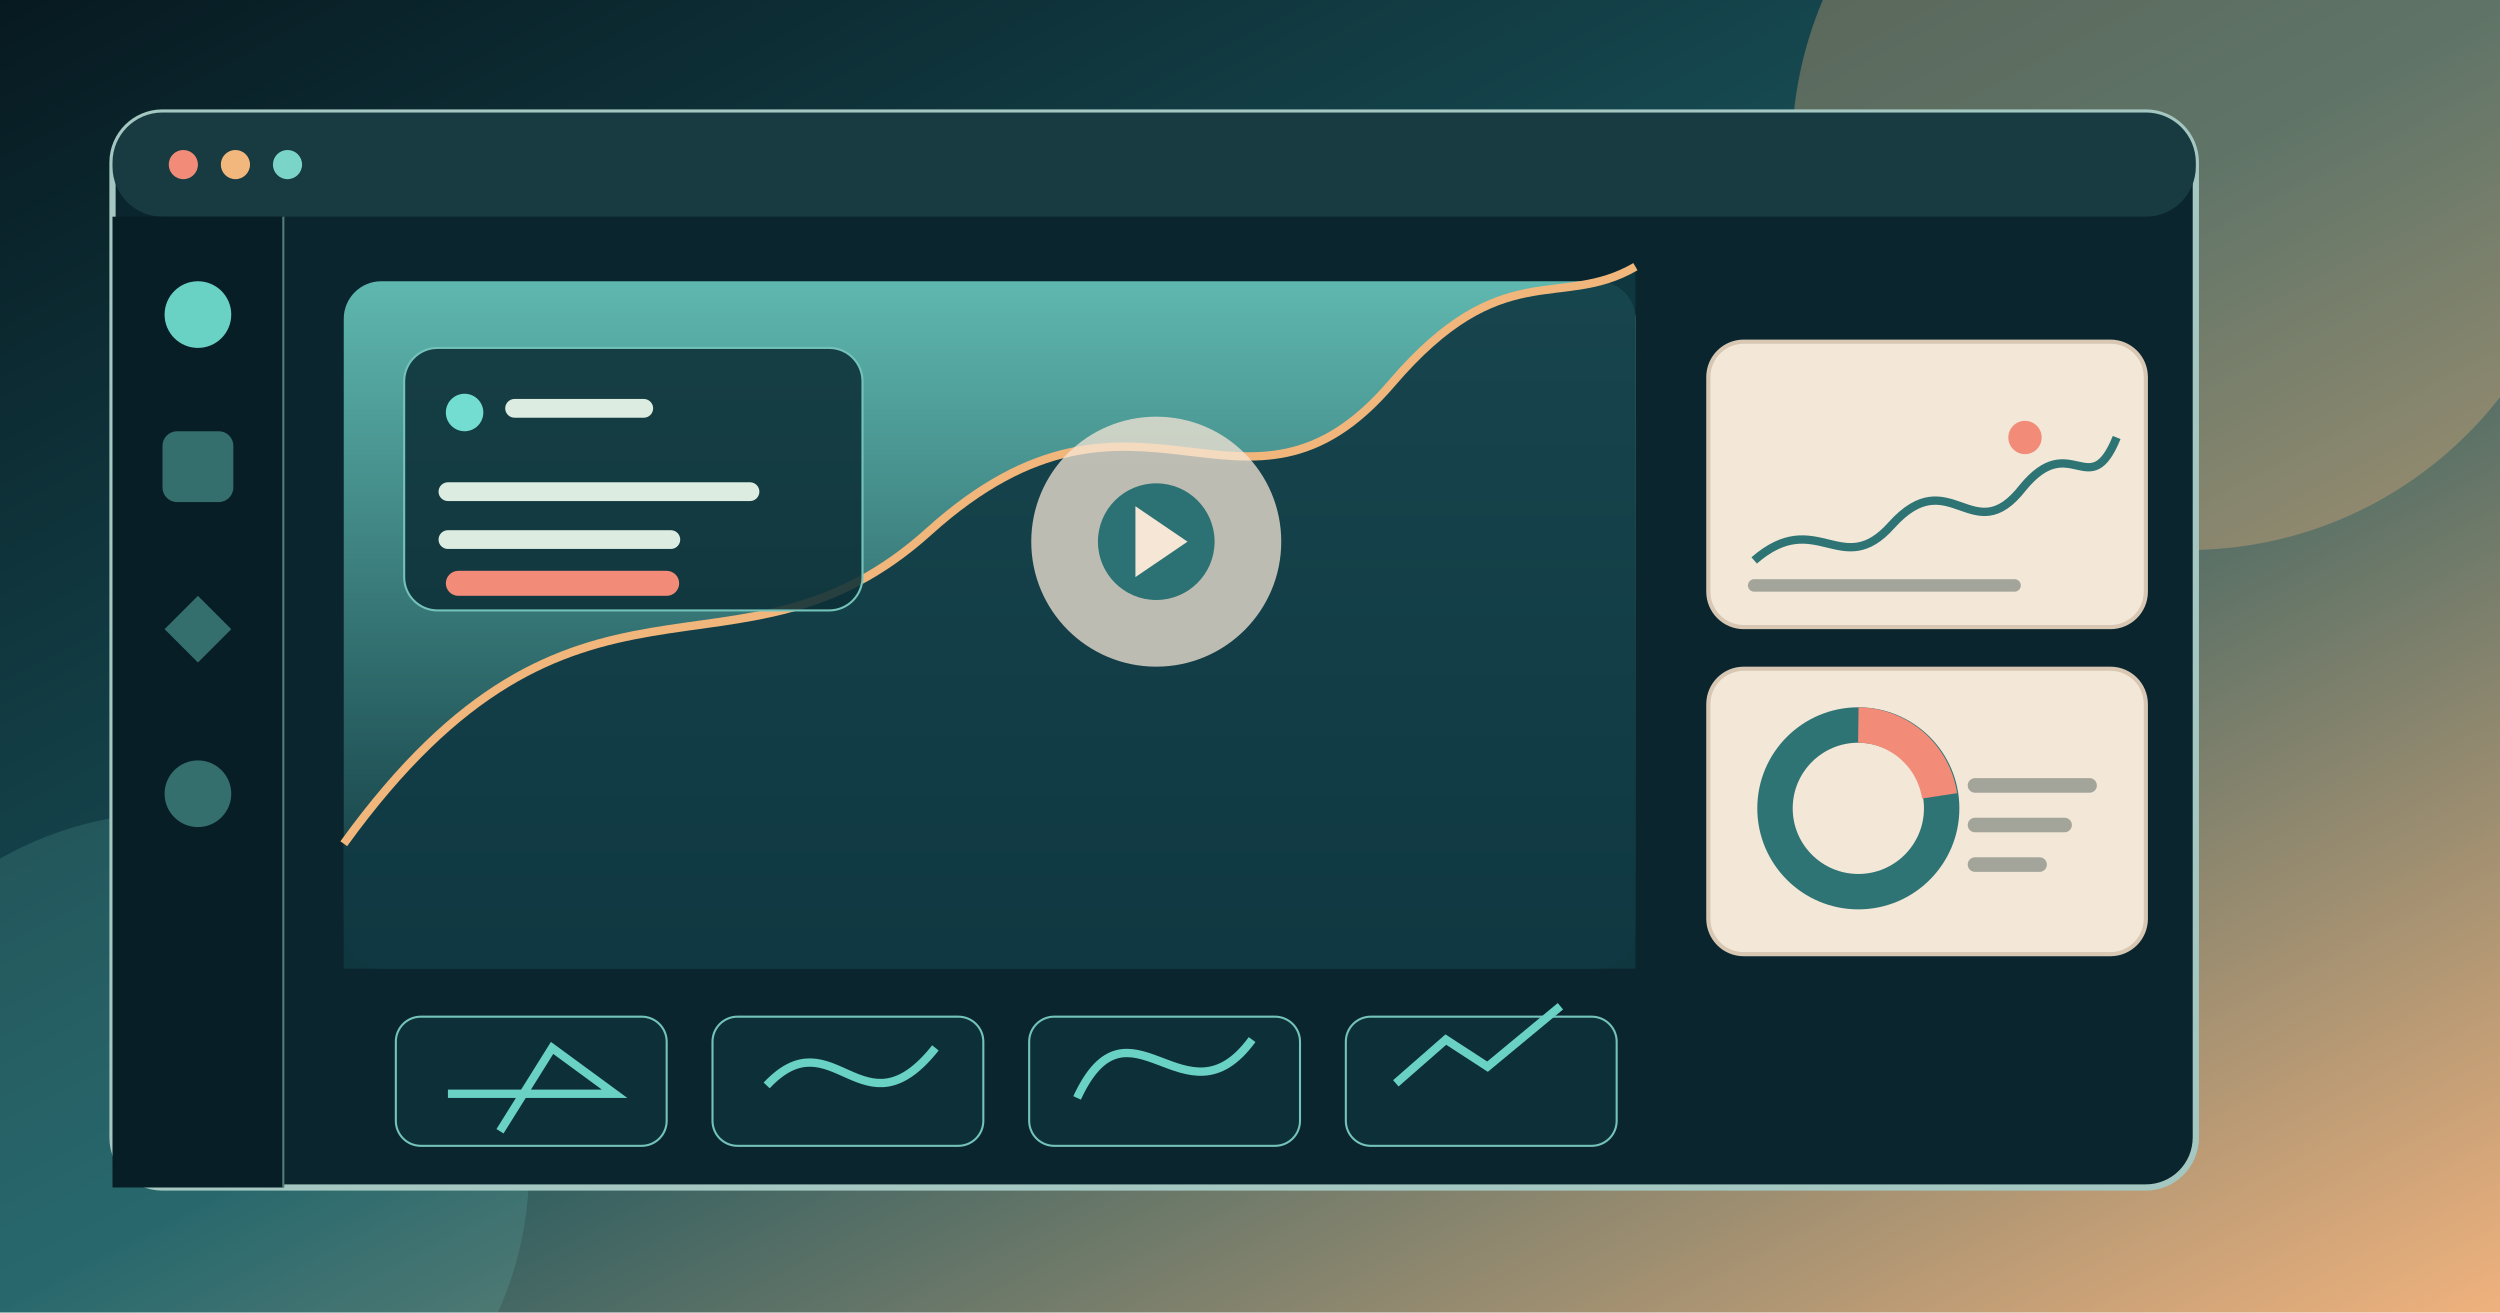
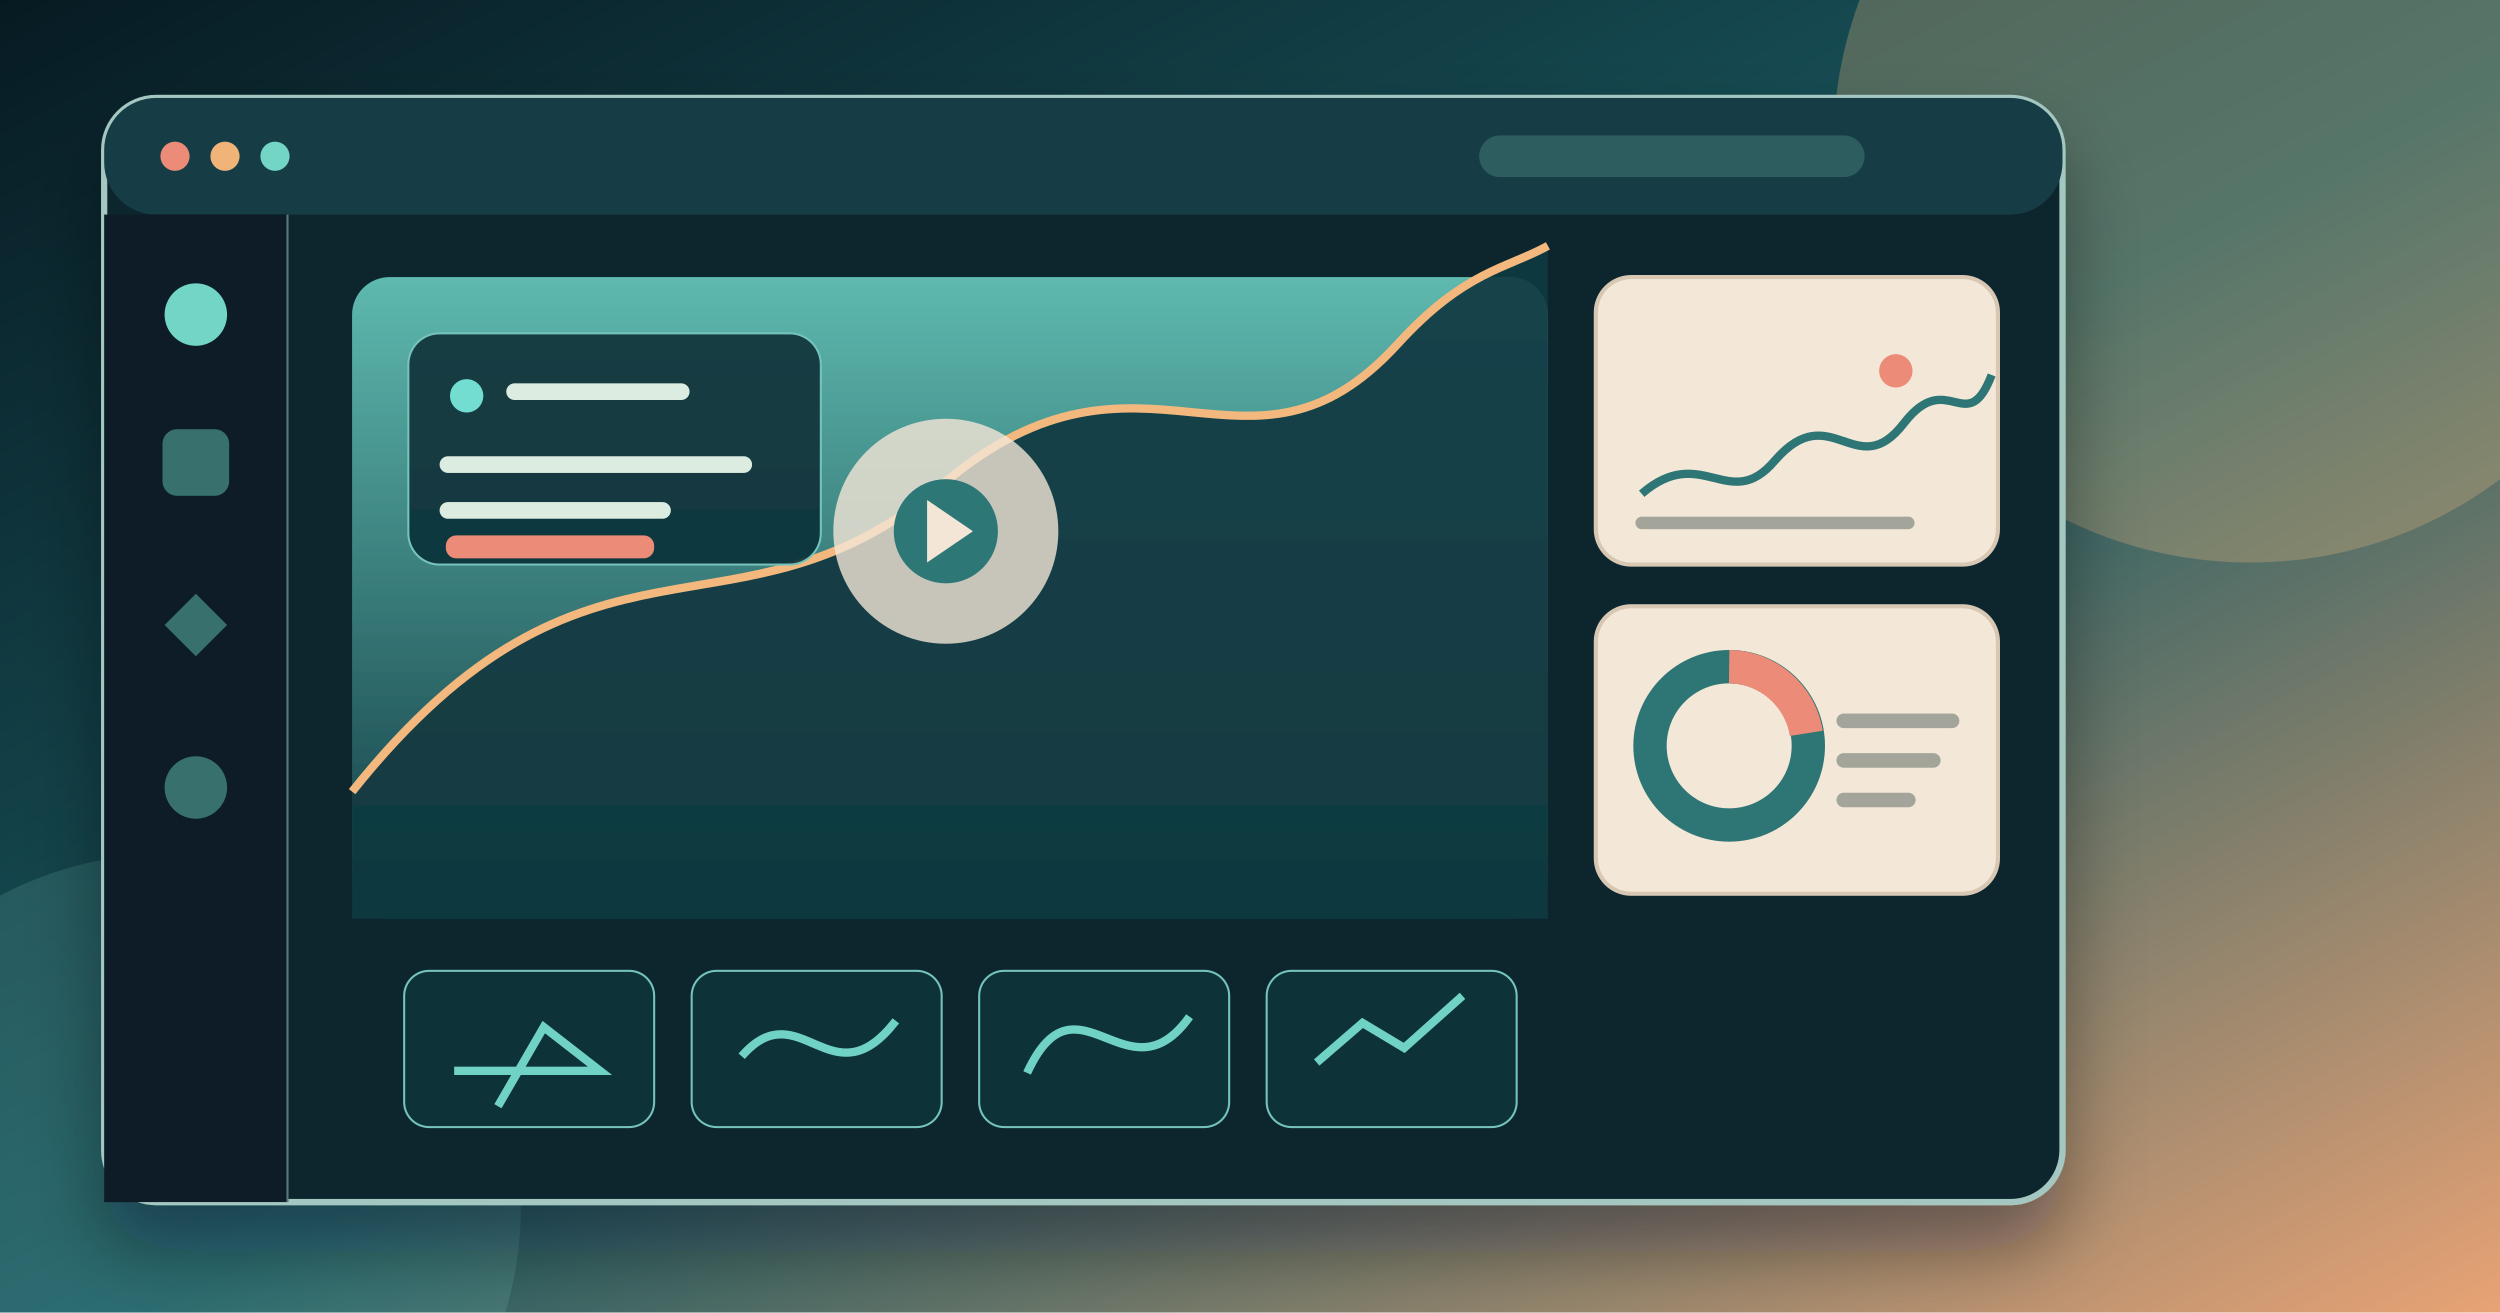
<svg xmlns="http://www.w3.org/2000/svg" viewBox="0 0 1200 630" fill="none">
  <defs>
    <linearGradient id="bg" x1="0" y1="0" x2="1" y2="1">
-       <stop stop-color="#071920" />
-       <stop offset=".5" stop-color="#1A555D" />
-       <stop offset="1" stop-color="#F0B27D" />
+       <stop stop-color="#071A22" />
+       <stop offset=".53" stop-color="#1B5B62" />
+       <stop offset="1" stop-color="#E9A375" />
    </linearGradient>
-     <linearGradient id="scene" x1="0" y1="0" x2="0" y2="1">
-       <stop stop-color="#5FB8B0" />
-       <stop offset="1" stop-color="#0B3038" />
+     <linearGradient id="preview" x1="0" y1="0" x2="0" y2="1">
+       <stop stop-color="#5EB9AF" />
+       <stop offset="1" stop-color="#123B43" />
    </linearGradient>
+     <filter id="shadow" x="-10%" y="-10%" width="125%" height="145%">
+       <feDropShadow dx="0" dy="22" stdDeviation="18" flood-color="#041116" flood-opacity=".38" />
+     </filter>
  </defs>
  <rect width="1200" height="630" fill="url(#bg)" />
-   <circle cx="1050" cy="74" r="190" fill="#F2B77D" opacity=".32" />
-   <circle cx="84" cy="560" r="170" fill="#7AD4C7" opacity=".15" />
-   <rect x="54" y="54" width="1000" height="516" rx="24" fill="#0A252D" stroke="#A4C8C1" stroke-width="3" />
-   <rect x="54" y="54" width="1000" height="50" rx="24" fill="#183B42" />
-   <circle cx="88" cy="79" r="7" fill="#F28B78" />
-   <circle cx="113" cy="79" r="7" fill="#F2B77D" />
-   <circle cx="138" cy="79" r="7" fill="#7AD4C7" />
-   <rect x="54" y="104" width="82" height="466" fill="#081E26" />
-   <path d="M136 104v466" stroke="#527B7A" />
-   <g fill="#6AD2C5">
-     <circle cx="95" cy="151" r="16" />
-     <rect x="78" y="207" width="34" height="34" rx="7" opacity=".45" />
-     <path d="m79 302 16-16 16 16-16 16z" opacity=".45" />
-     <circle cx="95" cy="381" r="16" opacity=".45" />
-   </g>
-   <rect x="165" y="135" width="620" height="330" rx="18" fill="url(#scene)" />
-   <path d="M165 404c112-155 188-66 281-150 101-91 151 12 222-71 53-62 81-35 117-56v338H165z" fill="#103943" opacity=".9" />
-   <path d="M165 405c112-155 188-66 281-150 101-91 151 12 222-71 53-62 81-35 117-56" stroke="#F1B67B" stroke-width="4" />
-   <circle cx="555" cy="260" r="60" fill="#F5E6D5" opacity=".75" />
-   <circle cx="555" cy="260" r="28" fill="#2C7274" />
-   <path d="m545 243 25 17-25 17z" fill="#F5E6D5" />
-   <rect x="194" y="167" width="220" height="126" rx="16" fill="#0D3038" fill-opacity=".88" stroke="#74C3BA" />
-   <circle cx="223" cy="198" r="9" fill="#72DDD0" />
-   <path d="M247 196h62M215 236h145M215 259h107" stroke="#DDECE1" stroke-width="9" stroke-linecap="round" />
-   <rect x="214" y="274" width="112" height="12" rx="6" fill="#F28B78" />
-   <g fill="#0D3038" stroke="#74C3BA">
-     <rect x="190" y="488" width="130" height="62" rx="12" />
-     <rect x="342" y="488" width="130" height="62" rx="12" />
-     <rect x="494" y="488" width="130" height="62" rx="12" />
-     <rect x="646" y="488" width="130" height="62" rx="12" />
-   </g>
-   <g stroke="#6AD2C5" stroke-width="4">
-     <path d="M215 525h80l-30-22-25 40" />
-     <path d="M368 521c32-34 46 26 81-18" />
-     <path d="M517 527c25-54 52 16 84-28" />
-     <path d="M670 520l24-21 20 13 35-29" />
-   </g>
-   <g transform="translate(820 164)">
-     <rect width="210" height="137" rx="17" fill="#F3E8D8" stroke="#D7C7B3" stroke-width="2" />
-     <path d="M22 105c30-26 42 10 66-17 28-31 39 13 63-18 23-28 32 8 45-24" stroke="#2F7475" stroke-width="4" />
-     <circle cx="152" cy="46" r="8" fill="#F28B78" />
-     <path d="M22 117h125" stroke="#A3A59A" stroke-width="6" stroke-linecap="round" />
-     <rect y="157" width="210" height="137" rx="17" fill="#F3E8D8" stroke="#D7C7B3" stroke-width="2" />
-     <circle cx="72" cy="224" r="40" stroke="#2F7475" stroke-width="17" />
-     <path d="M72 184a40 40 0 0 1 39 34" stroke="#F28B78" stroke-width="17" />
-     <path d="M128 213h55M128 232h43M128 251h31" stroke="#A3A59A" stroke-width="7" stroke-linecap="round" />
+   <circle cx="1080" cy="70" r="200" fill="#F2B97E" opacity=".28" />
+   <circle cx="80" cy="580" r="170" fill="#8AD8C8" opacity=".15" />
+   <g filter="url(#shadow)">
+     <rect x="50" y="47" width="940" height="530" rx="25" fill="#0A252D" stroke="#A4C8C1" stroke-width="3" />
+     <rect x="50" y="47" width="940" height="56" rx="25" fill="#183D44" />
+     <circle cx="84" cy="75" r="7" fill="#EC8B78" />
+     <circle cx="108" cy="75" r="7" fill="#F0B479" />
+     <circle cx="132" cy="75" r="7" fill="#72D5C6" />
+     <rect x="710" y="65" width="185" height="20" rx="10" fill="#2D5D61" />
+     <rect x="50" y="103" width="88" height="474" fill="#081D25" />
+     <path d="M138 103v474" stroke="#527B7A" />
+     <g fill="#72D5C6">
+       <circle cx="94" cy="151" r="15" />
+       <rect x="78" y="206" width="32" height="32" rx="7" opacity=".45" />
+       <path d="m79 300 15-15 15 15-15 15z" opacity=".45" />
+       <circle cx="94" cy="378" r="15" opacity=".45" />
+     </g>
+     <rect x="169" y="133" width="574" height="308" rx="18" fill="url(#preview)" />
+     <path d="M169 380c114-143 184-63 284-148 96-81 146 12 218-67 32-35 52-36 72-47v323H169z" fill="#103840" opacity=".92" />
+     <path d="M169 380c114-143 184-63 284-148 96-81 146 12 218-67 32-35 52-36 72-47" stroke="#F2B87D" stroke-width="4" />
+     <circle cx="454" cy="255" r="54" fill="#F4E6D7" opacity=".8" />
+     <circle cx="454" cy="255" r="25" fill="#2D7777" />
+     <path d="m445 240 22 15-22 15z" fill="#F4E6D7" />
+     <rect x="196" y="160" width="198" height="111" rx="15" fill="#0D3038" fill-opacity=".9" stroke="#74C3BA" />
+     <circle cx="224" cy="190" r="8" fill="#72DDD0" />
+     <path d="M247 188h80M215 223h142M215 245h103" stroke="#DDECE1" stroke-width="8" stroke-linecap="round" />
+     <rect x="214" y="257" width="100" height="11" rx="5" fill="#EC8B78" />
+     <g fill="#0D3038" stroke="#74C3BA">
+       <rect x="194" y="466" width="120" height="75" rx="12" />
+       <rect x="332" y="466" width="120" height="75" rx="12" />
+       <rect x="470" y="466" width="120" height="75" rx="12" />
+       <rect x="608" y="466" width="120" height="75" rx="12" />
+     </g>
+     <g stroke="#70D2C5" stroke-width="4">
+       <path d="M218 514h70l-27-21-22 38" />
+       <path d="M356 507c28-32 43 23 74-17" />
+       <path d="M493 515c24-52 48 15 78-27" />
+       <path d="M632 510l22-19 20 12 28-25" />
+     </g>
+     <g transform="translate(766 133)">
+       <rect width="193" height="138" rx="17" fill="#F3E8D8" stroke="#D7C7B3" stroke-width="2" />
+       <path d="M22 104c29-25 42 10 64-16 27-31 39 12 62-18 21-27 30 8 42-23" stroke="#2F7475" stroke-width="4" />
+       <circle cx="144" cy="45" r="8" fill="#EC8B78" />
+       <path d="M22 118h128" stroke="#A3A59A" stroke-width="6" stroke-linecap="round" />
+       <rect y="158" width="193" height="138" rx="17" fill="#F3E8D8" stroke="#D7C7B3" stroke-width="2" />
+       <circle cx="64" cy="225" r="38" stroke="#2F7475" stroke-width="16" />
+       <path d="M64 187a38 38 0 0 1 37 32" stroke="#EC8B78" stroke-width="16" />
+       <path d="M119 213h52M119 232h43M119 251h31" stroke="#A3A59A" stroke-width="7" stroke-linecap="round" />
+     </g>
  </g>
</svg>
